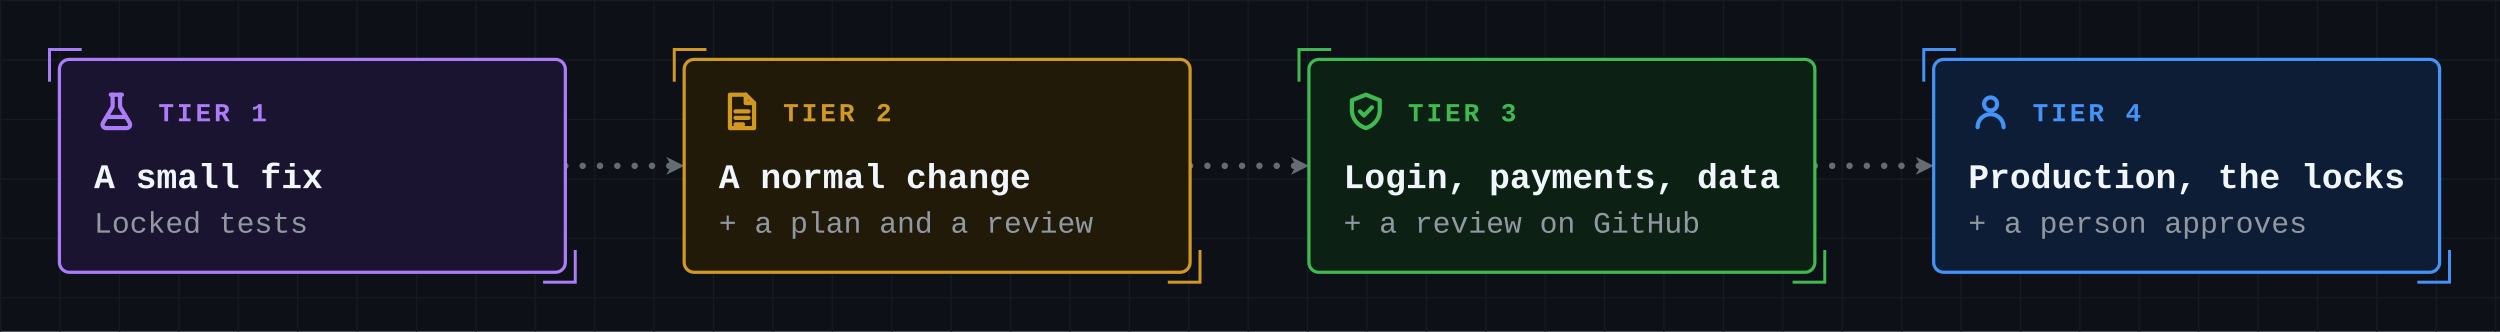
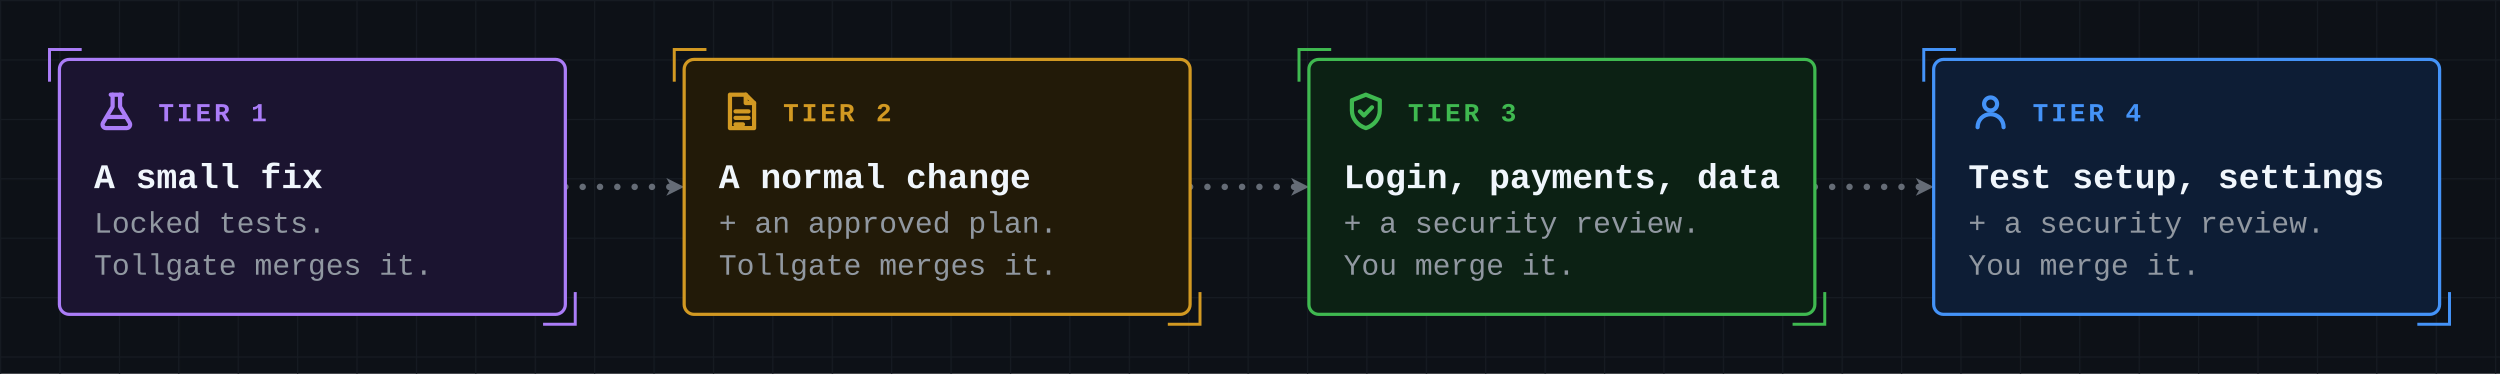
- <svg xmlns="http://www.w3.org/2000/svg" viewBox="-24 -24 1010 134" width="1010" height="134" role="img" aria-labelledby="title desc" font-family="ui-monospace, SFMono-Regular, 'JetBrains Mono', 'Cascadia Mono', Menlo, Consolas, 'Liberation Mono', monospace">
+ <svg xmlns="http://www.w3.org/2000/svg" viewBox="-24 -24 1010 151" width="1010" height="151" role="img" aria-labelledby="title desc" font-family="ui-monospace, SFMono-Regular, 'JetBrains Mono', 'Cascadia Mono', Menlo, Consolas, 'Liberation Mono', monospace">
  <defs>
    <marker id="arrow-plain" viewBox="0 0 10 10" refX="9" refY="5" markerWidth="9" markerHeight="9" markerUnits="userSpaceOnUse" orient="auto-start-reverse">
      <path d="M1,1 L9,5 L1,9 L3.2,5 z" fill="#656c76" />
    </marker>
    <marker id="arrow-fail" viewBox="0 0 10 10" refX="9" refY="5" markerWidth="9" markerHeight="9" markerUnits="userSpaceOnUse" orient="auto-start-reverse">
      <path d="M1,1 L9,5 L1,9 L3.2,5 z" fill="#f85149" />
    </marker>
    <marker id="arrow-pass" viewBox="0 0 10 10" refX="9" refY="5" markerWidth="9" markerHeight="9" markerUnits="userSpaceOnUse" orient="auto-start-reverse">
      <path d="M1,1 L9,5 L1,9 L3.2,5 z" fill="#3fb950" />
    </marker>
    <pattern id="grid" x="-24" y="-24" width="24" height="24" patternUnits="userSpaceOnUse">
      <path d="M24 0H0V24" fill="none" stroke="#161b22" stroke-width="1" />
    </pattern>
  </defs>
  <style>.main{stroke-width:2.6;stroke-dasharray:0 7;animation:flow 0.8s linear infinite}.side{stroke-width:1.6;stroke-dasharray:6 5;animation:side 1.6s linear infinite}@keyframes flow{to{stroke-dashoffset:-7}}@keyframes side{to{stroke-dashoffset:-11}}@media (prefers-reduced-motion:reduce){.main,.side{animation:none}.ticket{display:none}}</style>
-   <rect x="-24" y="-24" width="1010" height="134" fill="#0d1117" />
-   <rect x="-24" y="-24" width="1010" height="134" fill="url(#grid)" />
-   <path class="main" d="M204.4,43.0 L252.4,43.0" fill="none" stroke="#656c76" stroke-linecap="round" stroke-linejoin="round" marker-end="url(#arrow-plain)" />
-   <path class="main" d="M456.8,43.0 L504.8,43.0" fill="none" stroke="#656c76" stroke-linecap="round" stroke-linejoin="round" marker-end="url(#arrow-plain)" />
-   <path class="main" d="M709.2,43.0 L757.2,43.0" fill="none" stroke="#656c76" stroke-linecap="round" stroke-linejoin="round" marker-end="url(#arrow-plain)" />
-   <rect x="0.0" y="0.0" width="204.4" height="86.0" rx="4" fill="#1b1430" stroke="#ab7df8" stroke-width="1.3" stroke-linejoin="round" />
+   <rect x="-24" y="-24" width="1010" height="151" fill="#0d1117" />
+   <rect x="-24" y="-24" width="1010" height="151" fill="url(#grid)" />
+   <path class="main" d="M204.4,51.5 L252.4,51.5" fill="none" stroke="#656c76" stroke-linecap="round" stroke-linejoin="round" marker-end="url(#arrow-plain)" />
+   <path class="main" d="M456.8,51.5 L504.8,51.5" fill="none" stroke="#656c76" stroke-linecap="round" stroke-linejoin="round" marker-end="url(#arrow-plain)" />
+   <path class="main" d="M709.2,51.5 L757.2,51.5" fill="none" stroke="#656c76" stroke-linecap="round" stroke-linejoin="round" marker-end="url(#arrow-plain)" />
+   <rect x="0.0" y="0.0" width="204.4" height="103.0" rx="4" fill="#1b1430" stroke="#ab7df8" stroke-width="1.3" stroke-linejoin="round" />
  <path d="M9.0,-4.0 H-4.0 V9.0" fill="none" stroke="#ab7df8" stroke-width="1.2" />
-   <path d="M195.4,90.0 H208.4 V77.0" fill="none" stroke="#ab7df8" stroke-width="1.2" />
+   <path d="M195.4,107.0 H208.4 V94.0" fill="none" stroke="#ab7df8" stroke-width="1.2" />
  <g transform="translate(14.0,12.0) scale(0.75)" fill="none" stroke="#ab7df8" stroke-width="2.27" stroke-linecap="round" stroke-linejoin="round">
    <path d="M9 3h6" />
    <path d="M10 3v6.5l-5.2 8.7A1.9 1.9 0 0 0 6.4 21h11.2a1.9 1.9 0 0 0 1.6-2.8L14 9.5V3" />
    <path d="M7.4 15h9.2" />
  </g>
  <text x="40.0" y="25.0" font-size="10.5" font-weight="700" letter-spacing="1.2" fill="#ab7df8">TIER 1</text>
  <text x="14.0" y="52.0" font-size="14" font-weight="700" fill="#f0f6fc">A small fix</text>
-   <text x="14.0" y="70.0" font-size="12" fill="#9198a1">Locked tests</text>
-   <rect x="252.4" y="0.0" width="204.4" height="86.0" rx="4" fill="#221a08" stroke="#d29922" stroke-width="1.3" stroke-linejoin="round" />
+   <text x="14.0" y="70.0" font-size="12" fill="#9198a1">Locked tests.</text>
+   <text x="14.0" y="87.0" font-size="12" fill="#9198a1">Tollgate merges it.</text>
+   <rect x="252.4" y="0.0" width="204.4" height="103.0" rx="4" fill="#221a08" stroke="#d29922" stroke-width="1.3" stroke-linejoin="round" />
  <path d="M261.4,-4.0 H248.4 V9.0" fill="none" stroke="#d29922" stroke-width="1.2" />
-   <path d="M447.8,90.0 H460.8 V77.0" fill="none" stroke="#d29922" stroke-width="1.2" />
+   <path d="M447.8,107.0 H460.8 V94.0" fill="none" stroke="#d29922" stroke-width="1.2" />
  <g transform="translate(266.4,12.0) scale(0.75)" fill="none" stroke="#d29922" stroke-width="2.27" stroke-linecap="round" stroke-linejoin="round">
    <path d="M6 3h8.5L19 7.5V21H6z" />
    <path d="M14.5 3v4.5H19" />
    <path d="M9 12h7M9 15.5h7M9 19h4" />
  </g>
  <text x="292.4" y="25.0" font-size="10.5" font-weight="700" letter-spacing="1.2" fill="#d29922">TIER 2</text>
  <text x="266.4" y="52.0" font-size="14" font-weight="700" fill="#f0f6fc">A normal change</text>
-   <text x="266.4" y="70.0" font-size="12" fill="#9198a1">+ a plan and a review</text>
-   <rect x="504.8" y="0.0" width="204.4" height="86.0" rx="4" fill="#0c2114" stroke="#3fb950" stroke-width="1.3" stroke-linejoin="round" />
+   <text x="266.4" y="70.0" font-size="12" fill="#9198a1">+ an approved plan.</text>
+   <text x="266.4" y="87.0" font-size="12" fill="#9198a1">Tollgate merges it.</text>
+   <rect x="504.8" y="0.0" width="204.4" height="103.0" rx="4" fill="#0c2114" stroke="#3fb950" stroke-width="1.3" stroke-linejoin="round" />
  <path d="M513.8,-4.0 H500.8 V9.0" fill="none" stroke="#3fb950" stroke-width="1.2" />
-   <path d="M700.2,90.0 H713.2 V77.0" fill="none" stroke="#3fb950" stroke-width="1.2" />
+   <path d="M700.2,107.0 H713.2 V94.0" fill="none" stroke="#3fb950" stroke-width="1.2" />
  <g transform="translate(518.8,12.0) scale(0.75)" fill="none" stroke="#3fb950" stroke-width="2.27" stroke-linecap="round" stroke-linejoin="round">
    <path d="M12 3l7.5 3v5.5c0 4.4-3.2 8.2-7.5 9.5c-4.3-1.3-7.5-5.1-7.5-9.5V6z" />
    <path d="M8.8 12l2.2 2.2l4.3-4.4" />
  </g>
  <text x="544.8" y="25.0" font-size="10.5" font-weight="700" letter-spacing="1.2" fill="#3fb950">TIER 3</text>
  <text x="518.8" y="52.0" font-size="14" font-weight="700" fill="#f0f6fc">Login, payments, data</text>
-   <text x="518.8" y="70.0" font-size="12" fill="#9198a1">+ a review on GitHub</text>
-   <rect x="757.2" y="0.0" width="204.4" height="86.0" rx="4" fill="#0d1d35" stroke="#4493f8" stroke-width="1.3" stroke-linejoin="round" />
+   <text x="518.8" y="70.0" font-size="12" fill="#9198a1">+ a security review.</text>
+   <text x="518.8" y="87.0" font-size="12" fill="#9198a1">You merge it.</text>
+   <rect x="757.2" y="0.0" width="204.4" height="103.0" rx="4" fill="#0d1d35" stroke="#4493f8" stroke-width="1.3" stroke-linejoin="round" />
  <path d="M766.2,-4.0 H753.2 V9.0" fill="none" stroke="#4493f8" stroke-width="1.2" />
-   <path d="M952.6,90.0 H965.6 V77.0" fill="none" stroke="#4493f8" stroke-width="1.2" />
+   <path d="M952.6,107.0 H965.6 V94.0" fill="none" stroke="#4493f8" stroke-width="1.2" />
  <g transform="translate(771.2,12.0) scale(0.75)" fill="none" stroke="#4493f8" stroke-width="2.27" stroke-linecap="round" stroke-linejoin="round">
    <path d="M12 4.5a3.5 3.5 0 1 0 0 7a3.5 3.5 0 1 0 0-7z" />
    <path d="M5 20.5c0-3.9 3.1-7 7-7s7 3.1 7 7" />
  </g>
  <text x="797.2" y="25.0" font-size="10.5" font-weight="700" letter-spacing="1.2" fill="#4493f8">TIER 4</text>
-   <text x="771.2" y="52.0" font-size="14" font-weight="700" fill="#f0f6fc">Production, the locks</text>
-   <text x="771.2" y="70.0" font-size="12" fill="#9198a1">+ a person approves</text>
+   <text x="771.2" y="52.0" font-size="14" font-weight="700" fill="#f0f6fc">Test setup, settings</text>
+   <text x="771.2" y="70.0" font-size="12" fill="#9198a1">+ a security review.</text>
+   <text x="771.2" y="87.0" font-size="12" fill="#9198a1">You merge it.</text>
</svg>
